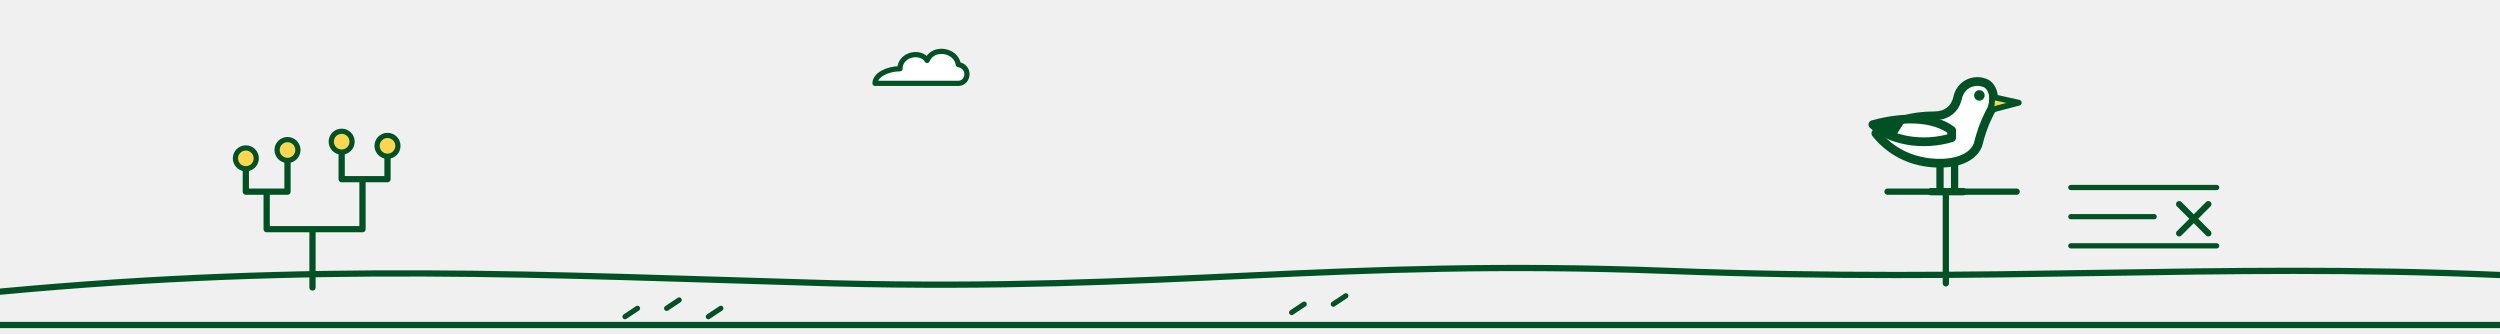
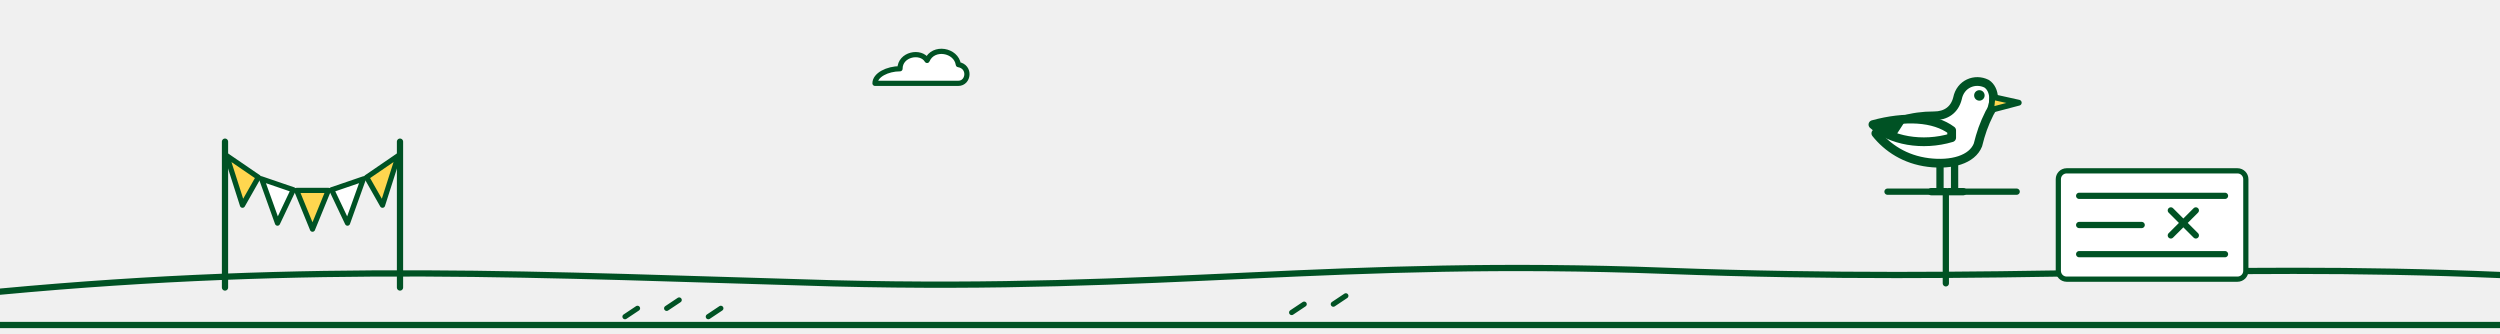
<svg xmlns="http://www.w3.org/2000/svg" viewBox="0 0 1200 160">
  <g fill="none" stroke="#005224" stroke-width="3" stroke-linecap="round" stroke-linejoin="round">
    <path d="M0,140 C150,126 260,132 400,136 C560,140 640,124 800,130 C960,136 1060,126 1200,132" />
    <path d="M0,156 H1200" />
    <path d="M300,152 l6,-4 M320,148 l6,-4 M340,152 l6,-4 M620,150 l6,-4 M640,146 l6,-4" stroke-width="2.5" />
-     <path d="M150,138 V110 M150,110 H128 V92 M150,110 H174 V86 M128,92 H118 V80 M128,92 H138 V76 M174,86 H164 V72 M174,86 H186 V74" />
-     <g fill="#FFD64F" stroke-width="2.5">
-       <circle cx="118" cy="76" r="5" />
-       <circle cx="138" cy="72" r="5" />
-       <circle cx="164" cy="68" r="5" />
-       <circle cx="186" cy="70" r="5" />
-     </g>
    <path d="M420,40 H460 C465,40 466,32 460,31 C459,24 448,22 445,29 C442,24 432,26 432,33 C426,33 420,36 420,40 Z" fill="#FFFFFF" stroke-width="2.5" />
-     <path d="M994,90 H1064" stroke-width="2.5" />
-     <path d="M994,104 H1034" stroke-width="2.5" />
-     <path d="M994,118 H1064" stroke-width="2.5" />
-     <path d="M1046,98 l14,14 M1060,98 l-14,14" stroke-width="3" />
+     <path d="M108,138 V68 M192,138 V68" />
+     <path d="M108,74 Q150,110 192,74" stroke-width="2" />
+     <path d="M108.8,74.7 L124.0,85.1 L116.4,98.5 Z" fill="#FFD64F" stroke-width="2.5" />
+     <path d="M125.6,85.9 L140.8,91.1 L133.2,107.1 Z" fill="#FFFFFF" stroke-width="2.5" />
+     <path d="M142.4,91.4 L157.6,91.4 L150.0,110.0 Z" fill="#FFD64F" stroke-width="2.5" />
+     <path d="M159.2,91.1 L174.4,85.9 L166.8,107.1 Z" fill="#FFFFFF" stroke-width="2.5" />
+     <path d="M176.0,85.1 L191.2,74.7 L183.6,98.5 Z" fill="#FFD64F" stroke-width="2.5" />
+     <rect x="988" y="82" width="90" height="52" rx="4" fill="#FFFFFF" stroke-width="2.5" />
+     <path d="M998,94 H1068" stroke-width="3" />
+     <path d="M998,108 H1028" stroke-width="3" />
+     <path d="M998,122 H1068" stroke-width="3" />
+     <path d="M1042,101 l12,12 M1054,101 l-12,12" stroke-width="3" />
    <path d="M934,92 V136" />
    <path d="M906,92 H968" />
    <g transform="translate(850 -6) scale(1.4)">
      <path d="M58,59.5 V70 M63,59 V70 M55,70 H60 M61,70 H66" stroke-width="2.5" />
      <path d="M36,50 C42,46 48,44 56,44 C60,44 63,42 64,38 C65,33 70,31 74,33 C77,35 77,40 75,43 C73,47 72,50 71,54 C69,59 62,61 54,60 C46,59 40,55 36,50 Z" fill="#FFFFFF" />
      <path d="M76,37.5 L85,39.5 L75.5,42 Z" fill="#FFD64F" stroke-width="2" />
      <circle cx="71.5" cy="37" r="1.8" fill="#005224" stroke="none" />
      <path d="M62,49 C56,44.5 46,44 35,47 C41,52.5 52,54.5 62,51.5 Z" fill="#FFFFFF" />
      <path d="M35,47 C38.5,46 42,45.5 45,45.6 L41.5,51 C39,50.2 36.8,48.8 35,47 Z" fill="#005224" stroke-width="2" />
    </g>
  </g>
</svg>
